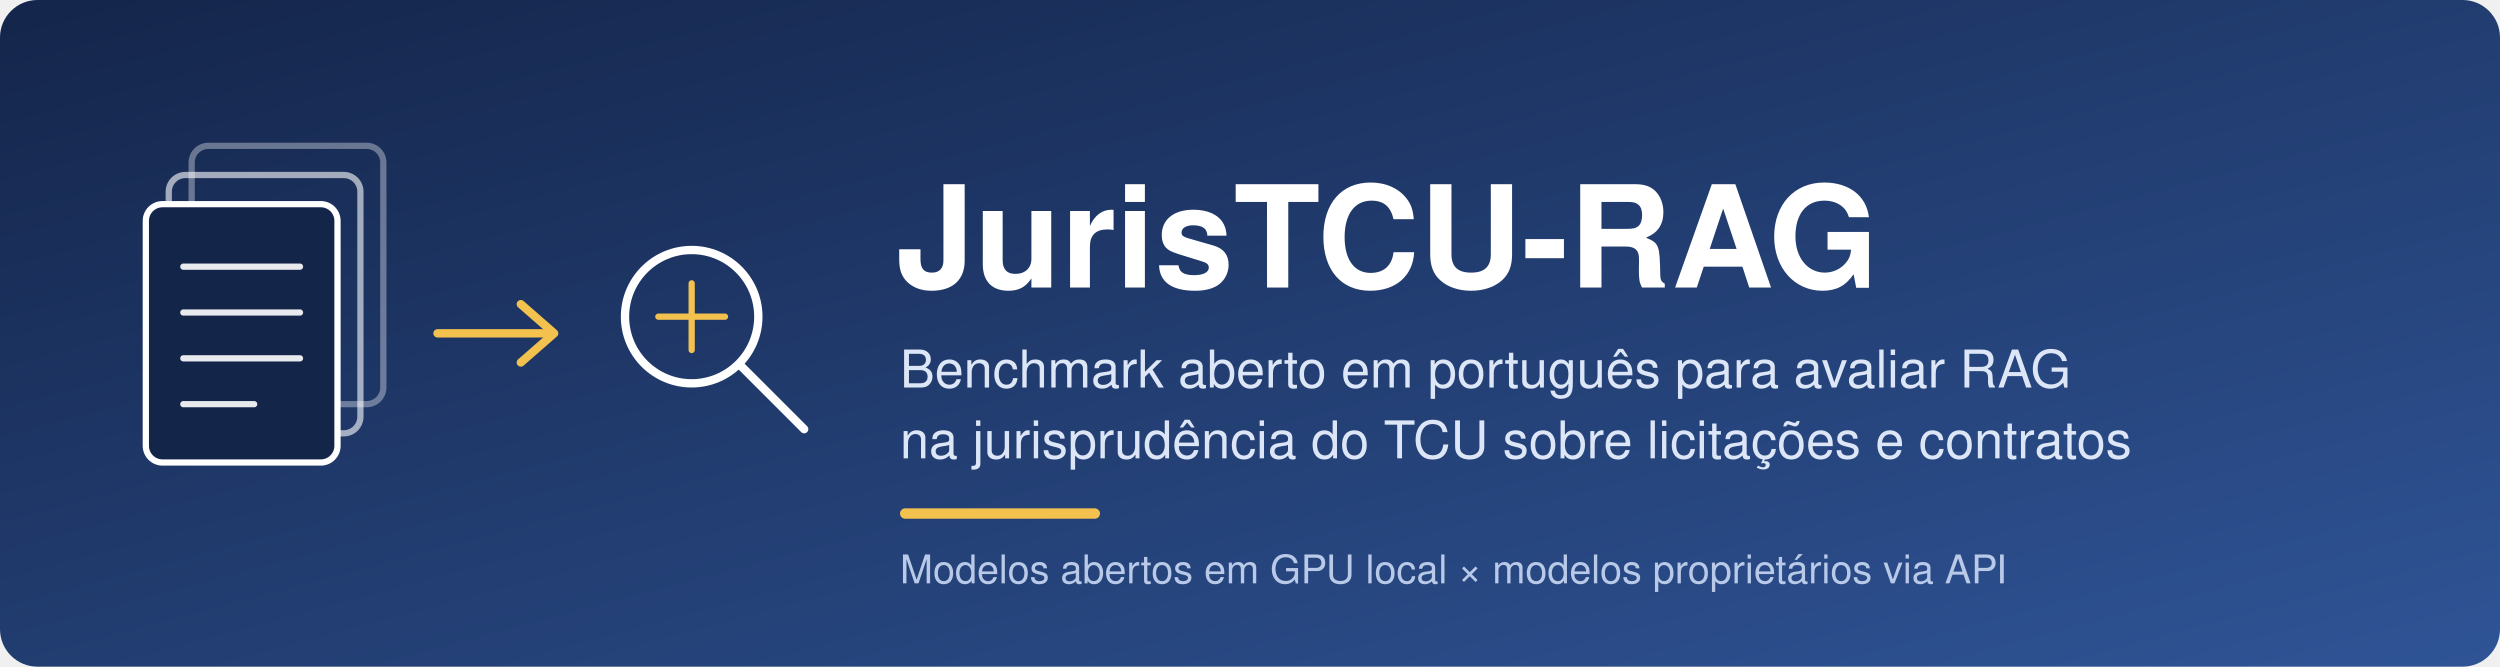
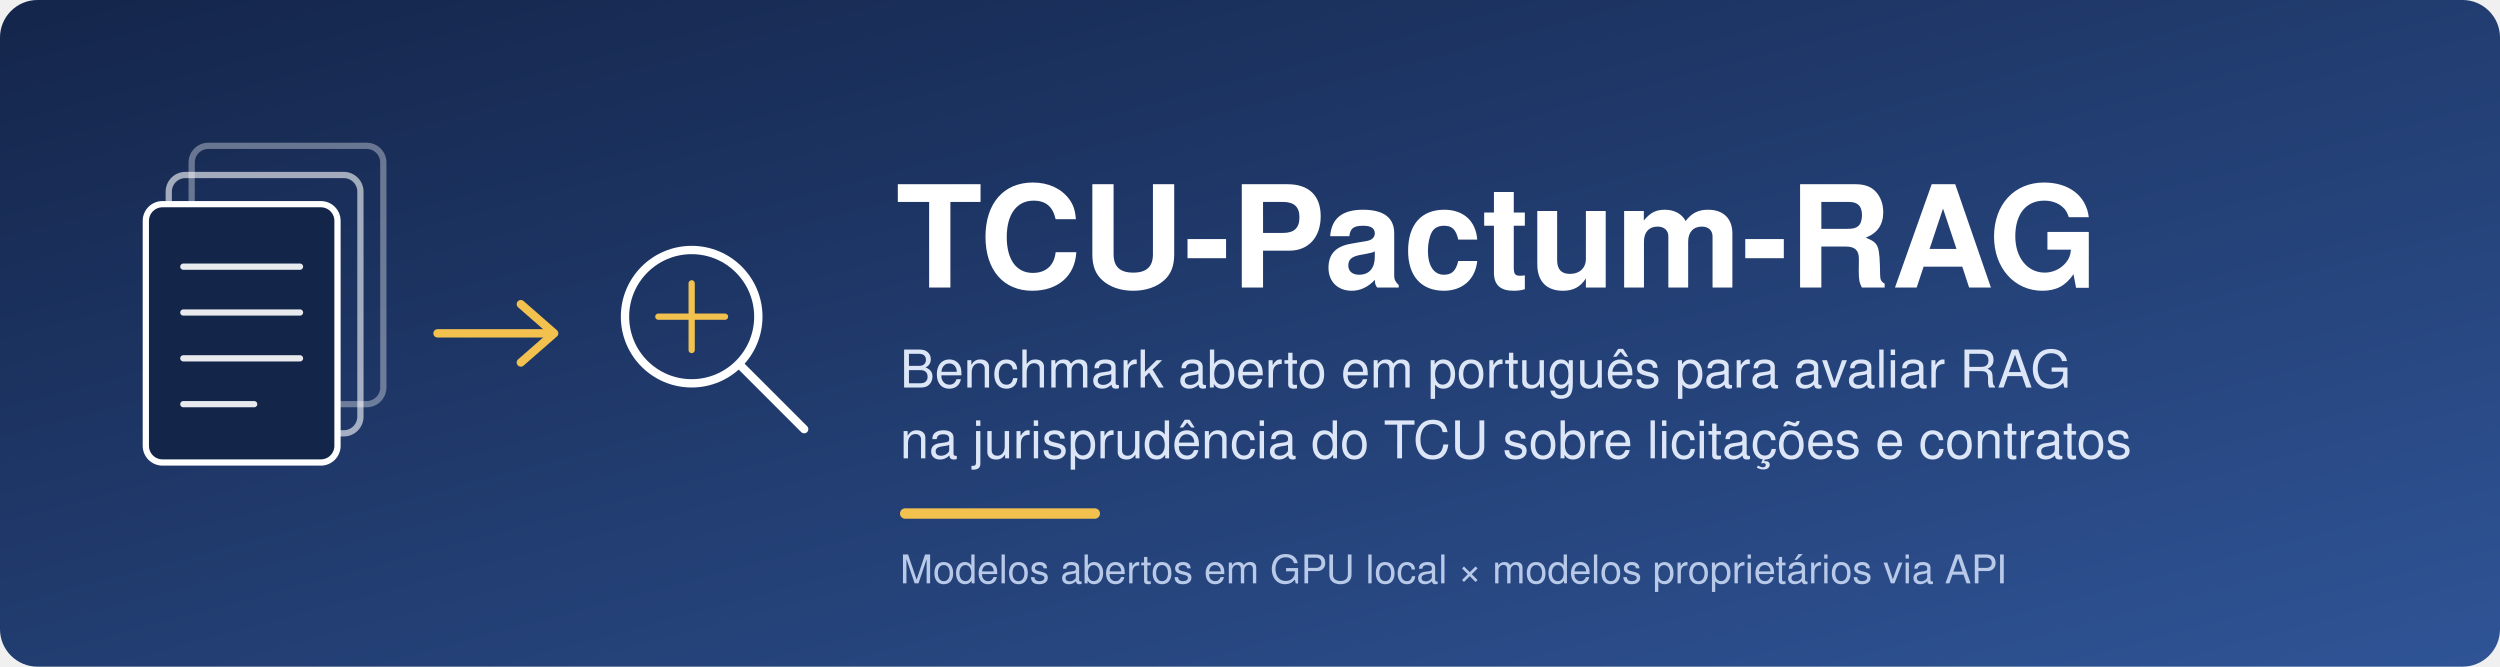
- <svg xmlns="http://www.w3.org/2000/svg" viewBox="0 0 1200 320" width="1200" height="320" role="img" aria-label="JurisTCU-RAG: benchmark aberto de RAG para a jurisprudência do TCU">
+ <svg xmlns="http://www.w3.org/2000/svg" viewBox="0 0 1200 320" width="1200" height="320" role="img" aria-label="TCU-Pactum-RAG: benchmark aberto de RAG para a jurisprudência do TCU">
  <defs>
    <linearGradient id="bg" x1="0" y1="0" x2="1" y2="1">
      <stop offset="0" stop-color="#14254A" />
      <stop offset="1" stop-color="#2F5496" />
    </linearGradient>
  </defs>
  <rect width="1200" height="320" rx="18" fill="url(#bg)" />
  <g transform="translate(70,70)" fill="none" stroke="#FFFFFF" stroke-width="3" stroke-linejoin="round" stroke-linecap="round">
    <rect x="22" y="0" width="92" height="124" rx="8" opacity="0.35" />
    <rect x="11" y="14" width="92" height="124" rx="8" opacity="0.6" />
    <rect x="0" y="28" width="92" height="124" rx="8" fill="#14254A" />
    <path d="M18 58h56M18 80h56M18 102h56M18 124h34" opacity="0.9" />
  </g>
  <g fill="none" stroke="#F2C14E" stroke-width="4" stroke-linecap="round" stroke-linejoin="round">
    <path d="M210 160h54" />
    <path d="M250 146l16 14-16 14" />
  </g>
  <g transform="translate(292,112)" fill="none" stroke="#FFFFFF" stroke-width="4" stroke-linecap="round">
    <circle cx="40" cy="40" r="32" />
    <path d="M64 64l30 30" />
    <path d="M24 40h32M40 24v32" stroke="#F2C14E" stroke-width="3" />
  </g>
-   <text x="430" y="138" font-family="Segoe UI, Helvetica, Arial, sans-serif" font-size="68" font-weight="700" fill="#FFFFFF">JurisTCU-RAG</text>
+   <text x="430" y="138" font-family="Segoe UI, Helvetica, Arial, sans-serif" font-size="68" font-weight="700" fill="#FFFFFF">TCU-Pactum-RAG</text>
  <text x="432" y="186" font-family="Segoe UI, Helvetica, Arial, sans-serif" font-size="25" fill="#DCE6F7">Benchmark aberto em português para avaliar RAG</text>
  <text x="432" y="220" font-family="Segoe UI, Helvetica, Arial, sans-serif" font-size="25" fill="#DCE6F7">na jurisprudência do TCU sobre licitações e contratos</text>
  <rect x="432" y="244" width="96" height="5" rx="2.5" fill="#F2C14E" />
  <text x="432" y="280" font-family="Segoe UI, Helvetica, Arial, sans-serif" font-size="19" fill="#B9C9E8">Modelos abertos em GPU local × modelos proprietários via API</text>
</svg>
